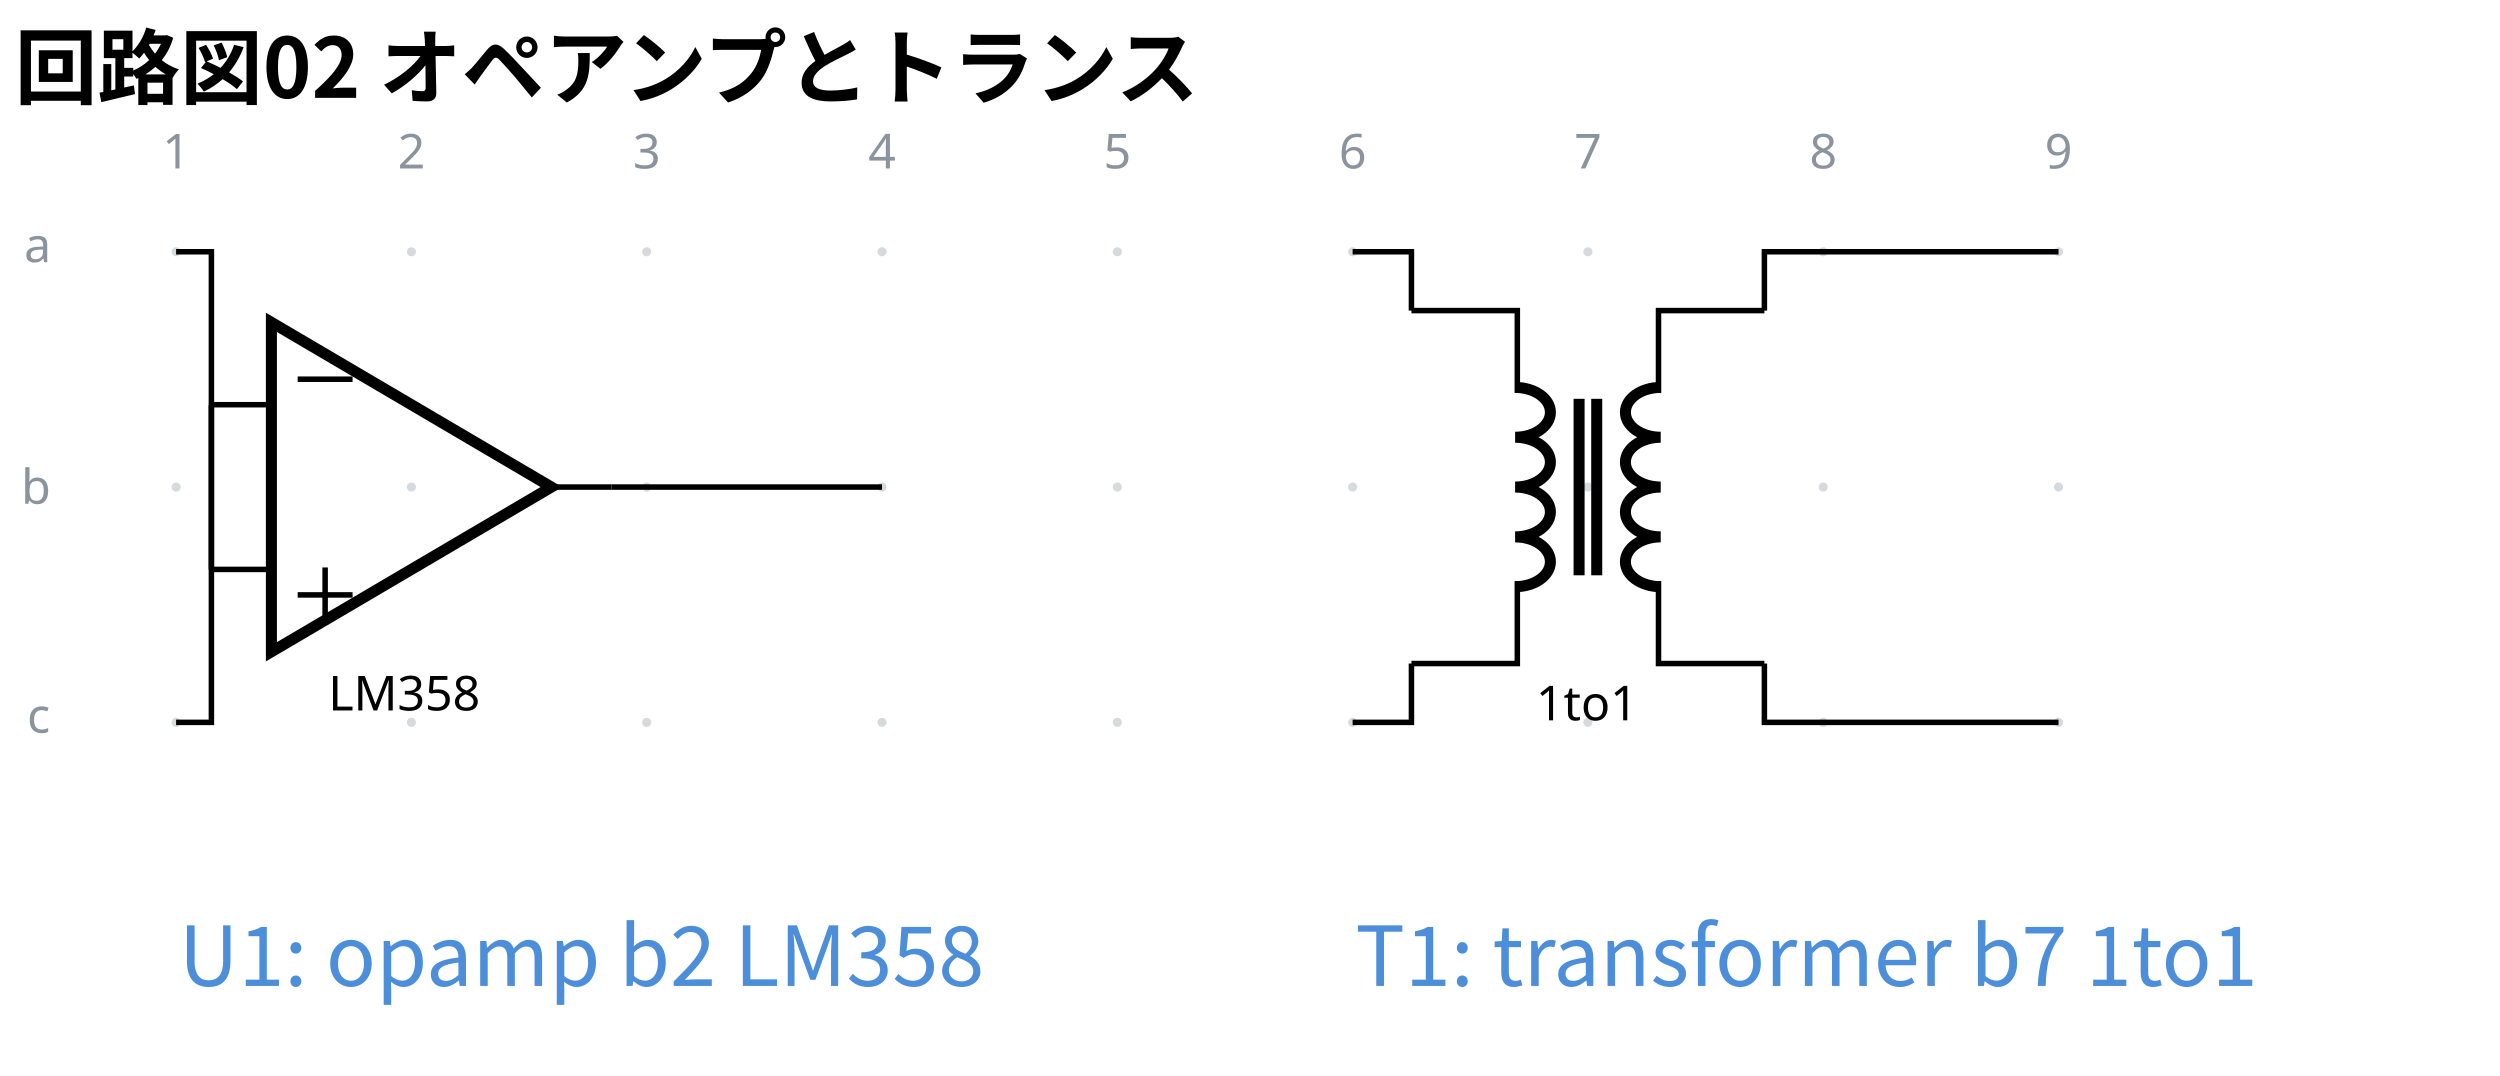
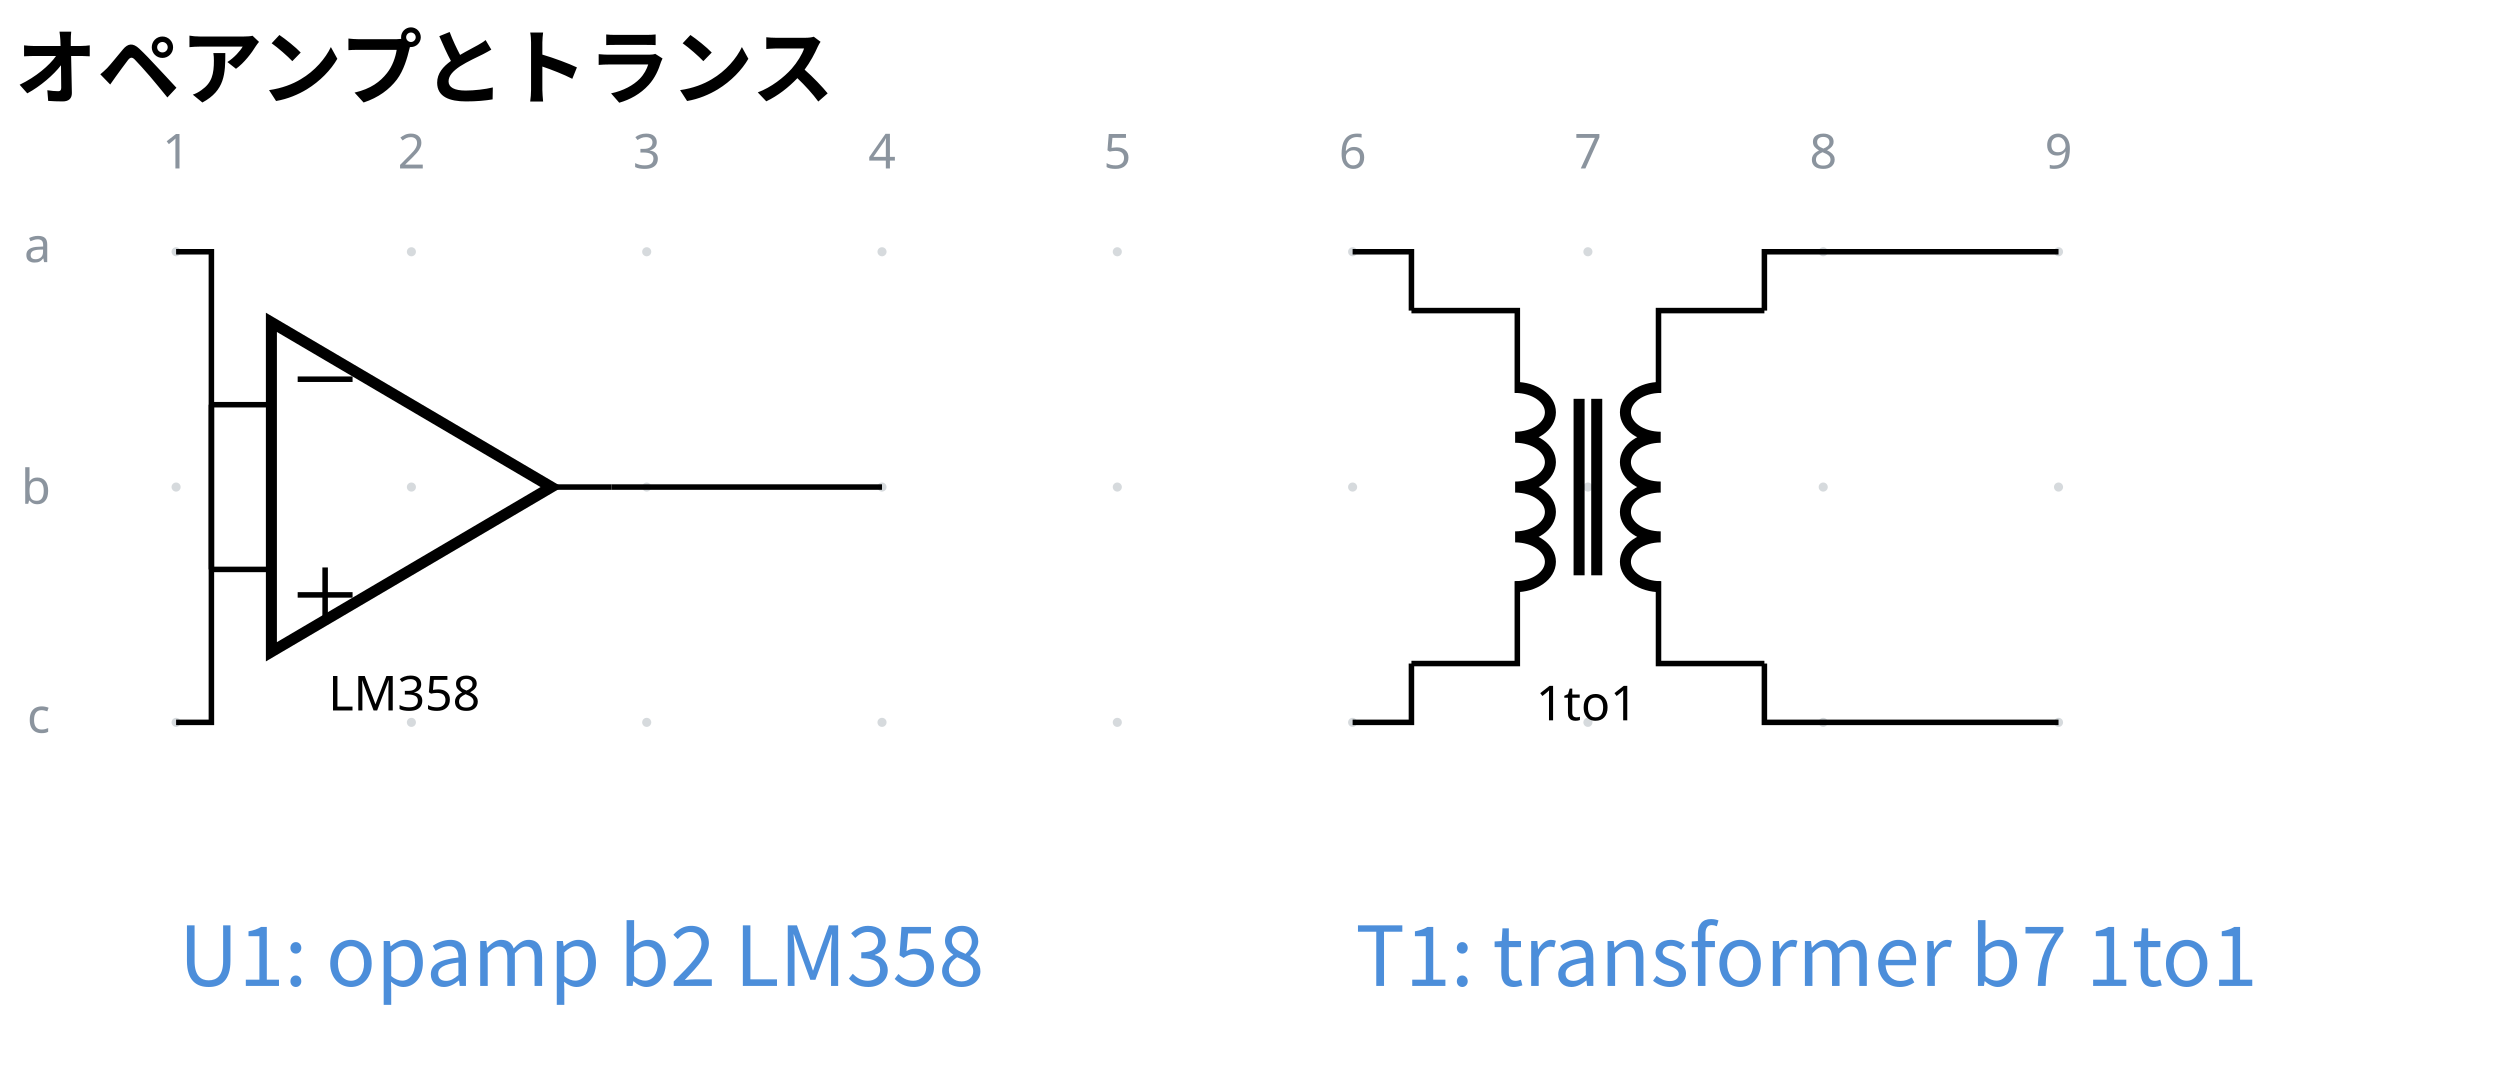
<svg xmlns="http://www.w3.org/2000/svg" data-circuit-fence="0.1.0" fill="currentColor" width="483.68" height="208.138" viewBox="-72 -72 362.76 156.103">
  <g stroke="currentColor" stroke-miterlimit="10" stroke-width=".8">
    <path fill="#8b949e" fill-opacity=".35" stroke="none" stroke-opacity=".35" d="M-45.787-35.469a.66.66 0 1 0-1.32 0 .66.66 0 0 0 1.32 0M-45.787-1.326a.66.66 0 1 0-1.32 0 .66.66 0 0 0 1.32 0M-45.787 32.818a.66.66 0 1 0-1.32 0 .66.66 0 0 0 1.32 0M-11.644-35.469a.66.66 0 1 0-1.32 0 .66.66 0 0 0 1.32 0M-11.644-1.326a.66.66 0 1 0-1.32 0 .66.66 0 0 0 1.32 0M-11.644 32.818a.66.66 0 1 0-1.32 0 .66.66 0 0 0 1.32 0M22.5-35.469a.66.66 0 1 0-1.32 0 .66.66 0 0 0 1.32 0M22.5-1.326a.66.66 0 1 0-1.32 0 .66.66 0 0 0 1.32 0M22.5 32.818a.66.66 0 1 0-1.32 0 .66.66 0 0 0 1.32 0M56.643-35.469a.66.66 0 1 0-1.32 0 .66.66 0 0 0 1.32 0M56.643-1.326a.66.66 0 1 0-1.32 0 .66.66 0 0 0 1.32 0M56.643 32.818a.66.66 0 1 0-1.32 0 .66.66 0 0 0 1.32 0M90.786-35.469a.66.66 0 1 0-1.32 0 .66.66 0 0 0 1.32 0M90.786-1.326a.66.66 0 1 0-1.32 0 .66.66 0 0 0 1.32 0M90.786 32.818a.66.66 0 1 0-1.32 0 .66.66 0 0 0 1.32 0M124.93-35.469a.66.66 0 1 0-1.32 0 .66.66 0 0 0 1.32 0M124.93-1.326a.66.66 0 1 0-1.32 0 .66.66 0 0 0 1.32 0M124.93 32.818a.66.66 0 1 0-1.32 0 .66.66 0 0 0 1.32 0M159.072-35.469a.66.66 0 1 0-1.32 0 .66.66 0 0 0 1.32 0M159.072-1.326a.66.66 0 1 0-1.32 0 .66.66 0 0 0 1.32 0M159.072 32.818a.66.66 0 1 0-1.32 0 .66.66 0 0 0 1.32 0M193.216-35.469a.66.66 0 1 0-1.32 0 .66.66 0 0 0 1.32 0M193.216-1.326a.66.66 0 1 0-1.32 0 .66.66 0 0 0 1.32 0M193.216 32.818a.66.66 0 1 0-1.32 0 .66.66 0 0 0 1.32 0M227.36-35.469a.66.66 0 1 0-1.32 0 .66.66 0 0 0 1.32 0M227.36-1.326a.66.66 0 1 0-1.32 0 .66.66 0 0 0 1.32 0M227.36 32.818a.66.66 0 1 0-1.32 0 .66.66 0 0 0 1.32 0m-.66 0" />
    <g fill="#8b949e" stroke="#8b949e">
      <text x="-46.447" y="-35.469" fill="#8b949e" stroke="none" font-family="cmr7" font-size="7" transform="translate(-1.993 -12.085)">1</text>
    </g>
    <g fill="#8b949e" stroke="#8b949e">
      <text x="-46.447" y="-35.469" fill="#8b949e" stroke="none" font-family="cmr7" font-size="7" transform="translate(32.15 -12.085)">2</text>
    </g>
    <g fill="#8b949e" stroke="#8b949e">
      <text x="-46.447" y="-35.469" fill="#8b949e" stroke="none" font-family="cmr7" font-size="7" transform="translate(66.293 -12.085)">3</text>
    </g>
    <g fill="#8b949e" stroke="#8b949e">
      <text x="-46.447" y="-35.469" fill="#8b949e" stroke="none" font-family="cmr7" font-size="7" transform="translate(100.437 -12.085)">4</text>
    </g>
    <g fill="#8b949e" stroke="#8b949e">
      <text x="-46.447" y="-35.469" fill="#8b949e" stroke="none" font-family="cmr7" font-size="7" transform="translate(134.58 -12.085)">5</text>
    </g>
    <g fill="#8b949e" stroke="#8b949e">
      <text x="-46.447" y="-35.469" fill="#8b949e" stroke="none" font-family="cmr7" font-size="7" transform="translate(168.723 -12.085)">6</text>
    </g>
    <g fill="#8b949e" stroke="#8b949e">
      <text x="-46.447" y="-35.469" fill="#8b949e" stroke="none" font-family="cmr7" font-size="7" transform="translate(202.867 -12.085)">7</text>
    </g>
    <g fill="#8b949e" stroke="#8b949e">
      <text x="-46.447" y="-35.469" fill="#8b949e" stroke="none" font-family="cmr7" font-size="7" transform="translate(237.01 -12.085)">8</text>
    </g>
    <g fill="#8b949e" stroke="#8b949e">
      <text x="-46.447" y="-35.469" fill="#8b949e" stroke="none" font-family="cmr7" font-size="7" transform="translate(271.153 -12.085)">9</text>
    </g>
    <g fill="#8b949e" stroke="#8b949e">
      <text x="-46.447" y="-35.469" fill="#8b949e" stroke="none" font-family="cmr7" font-size="7" transform="translate(-22.06 1.507)">a</text>
    </g>
    <g fill="#8b949e" stroke="#8b949e">
      <text x="-46.447" y="-35.469" fill="#8b949e" stroke="none" font-family="cmr7" font-size="7" transform="translate(-22.49 36.574)">b</text>
    </g>
    <g fill="#8b949e" stroke="#8b949e">
      <text x="-46.447" y="-35.469" fill="#8b949e" stroke="none" font-family="cmr7" font-size="7" transform="translate(-21.629 69.793)">c</text>
    </g>
    <path fill="none" stroke-width="1.6" d="m8.011-1.326-40.63-23.9v47.8Z" />
    <path fill="none" d="M-41.326-13.276h8.707m-8.707 23.9h8.707m49.337-11.95H8.01" />
    <text x="-46.447" y="-35.469" stroke="none" font-family="cmr7" font-size="7" transform="translate(22.095 66.56)">LM358</text>
    <path fill="none" d="M-28.806 14.323h7.966M-24.823 18.307V10.34M-28.806-16.975h7.966" />
    <g stroke-linejoin="bevel" stroke-width="1.6">
      <path fill="none" d="M147.85-15.783c2.828 0 5.12 1.618 5.12 3.614 0 1.997-2.292 3.615-5.12 3.615 2.828 0 5.12 1.618 5.12 3.614s-2.292 3.614-5.12 3.614c2.828 0 5.12 1.619 5.12 3.615s-2.292 3.614-5.12 3.614c2.828 0 5.12 1.618 5.12 3.614 0 1.997-2.292 3.615-5.12 3.615" />
    </g>
    <g stroke-linejoin="bevel" stroke-width="1.6">
      <path fill="none" d="M168.975 13.132c-2.828 0-5.121-1.618-5.121-3.615 0-1.996 2.293-3.614 5.121-3.614-2.828 0-5.121-1.618-5.121-3.614s2.293-3.615 5.121-3.615c-2.828 0-5.121-1.618-5.121-3.614s2.293-3.614 5.121-3.614c-2.828 0-5.121-1.618-5.121-3.615 0-1.996 2.293-3.614 5.121-3.614" />
    </g>
    <path fill="none" d="M132.805-26.933h15.365v11.95m0 27.315v11.95h-15.365m51.215-51.215h-15.365v11.95m0 27.315v11.95h15.365" />
    <g stroke-width="1.6">
      <path fill="none" d="M159.692 11.478v-25.607m-2.56 25.607v-25.607" />
    </g>
    <text x="-46.447" y="-35.469" stroke="none" font-family="cmr7" font-size="7" transform="translate(197.318 67.995)">1to1</text>
    <path fill="none" d="M-46.447-35.469h5.121v46.093" />
    <path fill="none" d="M-46.447 32.818h5.121v-46.094M16.718-1.326h39.265M124.27-35.469h8.535v8.536M124.27 32.818h8.535v-8.536M226.7-35.469h-42.68v8.536M226.7 32.818h-42.68v-8.536" />
    <g>
      <text x="-46.447" y="-35.469" fill="#4c8eda" stroke="none" font-family="'Noto Sans CJK JP','Noto Sans JP','Hiragino Sans','Yu Gothic',sans-serif" font-size="12" transform="translate(.4 106.53)">U1: opamp b2 LM358</text>
    </g>
    <g>
      <text x="-46.447" y="-35.469" fill="#4c8eda" stroke="none" font-family="'Noto Sans CJK JP','Noto Sans JP','Hiragino Sans','Yu Gothic',sans-serif" font-size="12" transform="translate(171.116 106.53)">T1: transformer b7 1to1</text>
    </g>
    <g>
-       <text x="-46.447" y="-35.469" fill="currentColor" stroke="none" font-family="'Noto Sans CJK JP','Noto Sans JP','Hiragino Sans','Yu Gothic',sans-serif" font-size="12" transform="translate(-23.423 -22.329)" font-weight="bold">回路図02 オペアンプとトランス</text>
+       <text x="-46.447" y="-35.469" fill="currentColor" stroke="none" font-family="'Noto Sans CJK JP','Noto Sans JP','Hiragino Sans','Yu Gothic',sans-serif" font-size="12" transform="translate(-23.423 -22.329)" font-weight="bold">オペアンプとトランス</text>
    </g>
  </g>
</svg>
